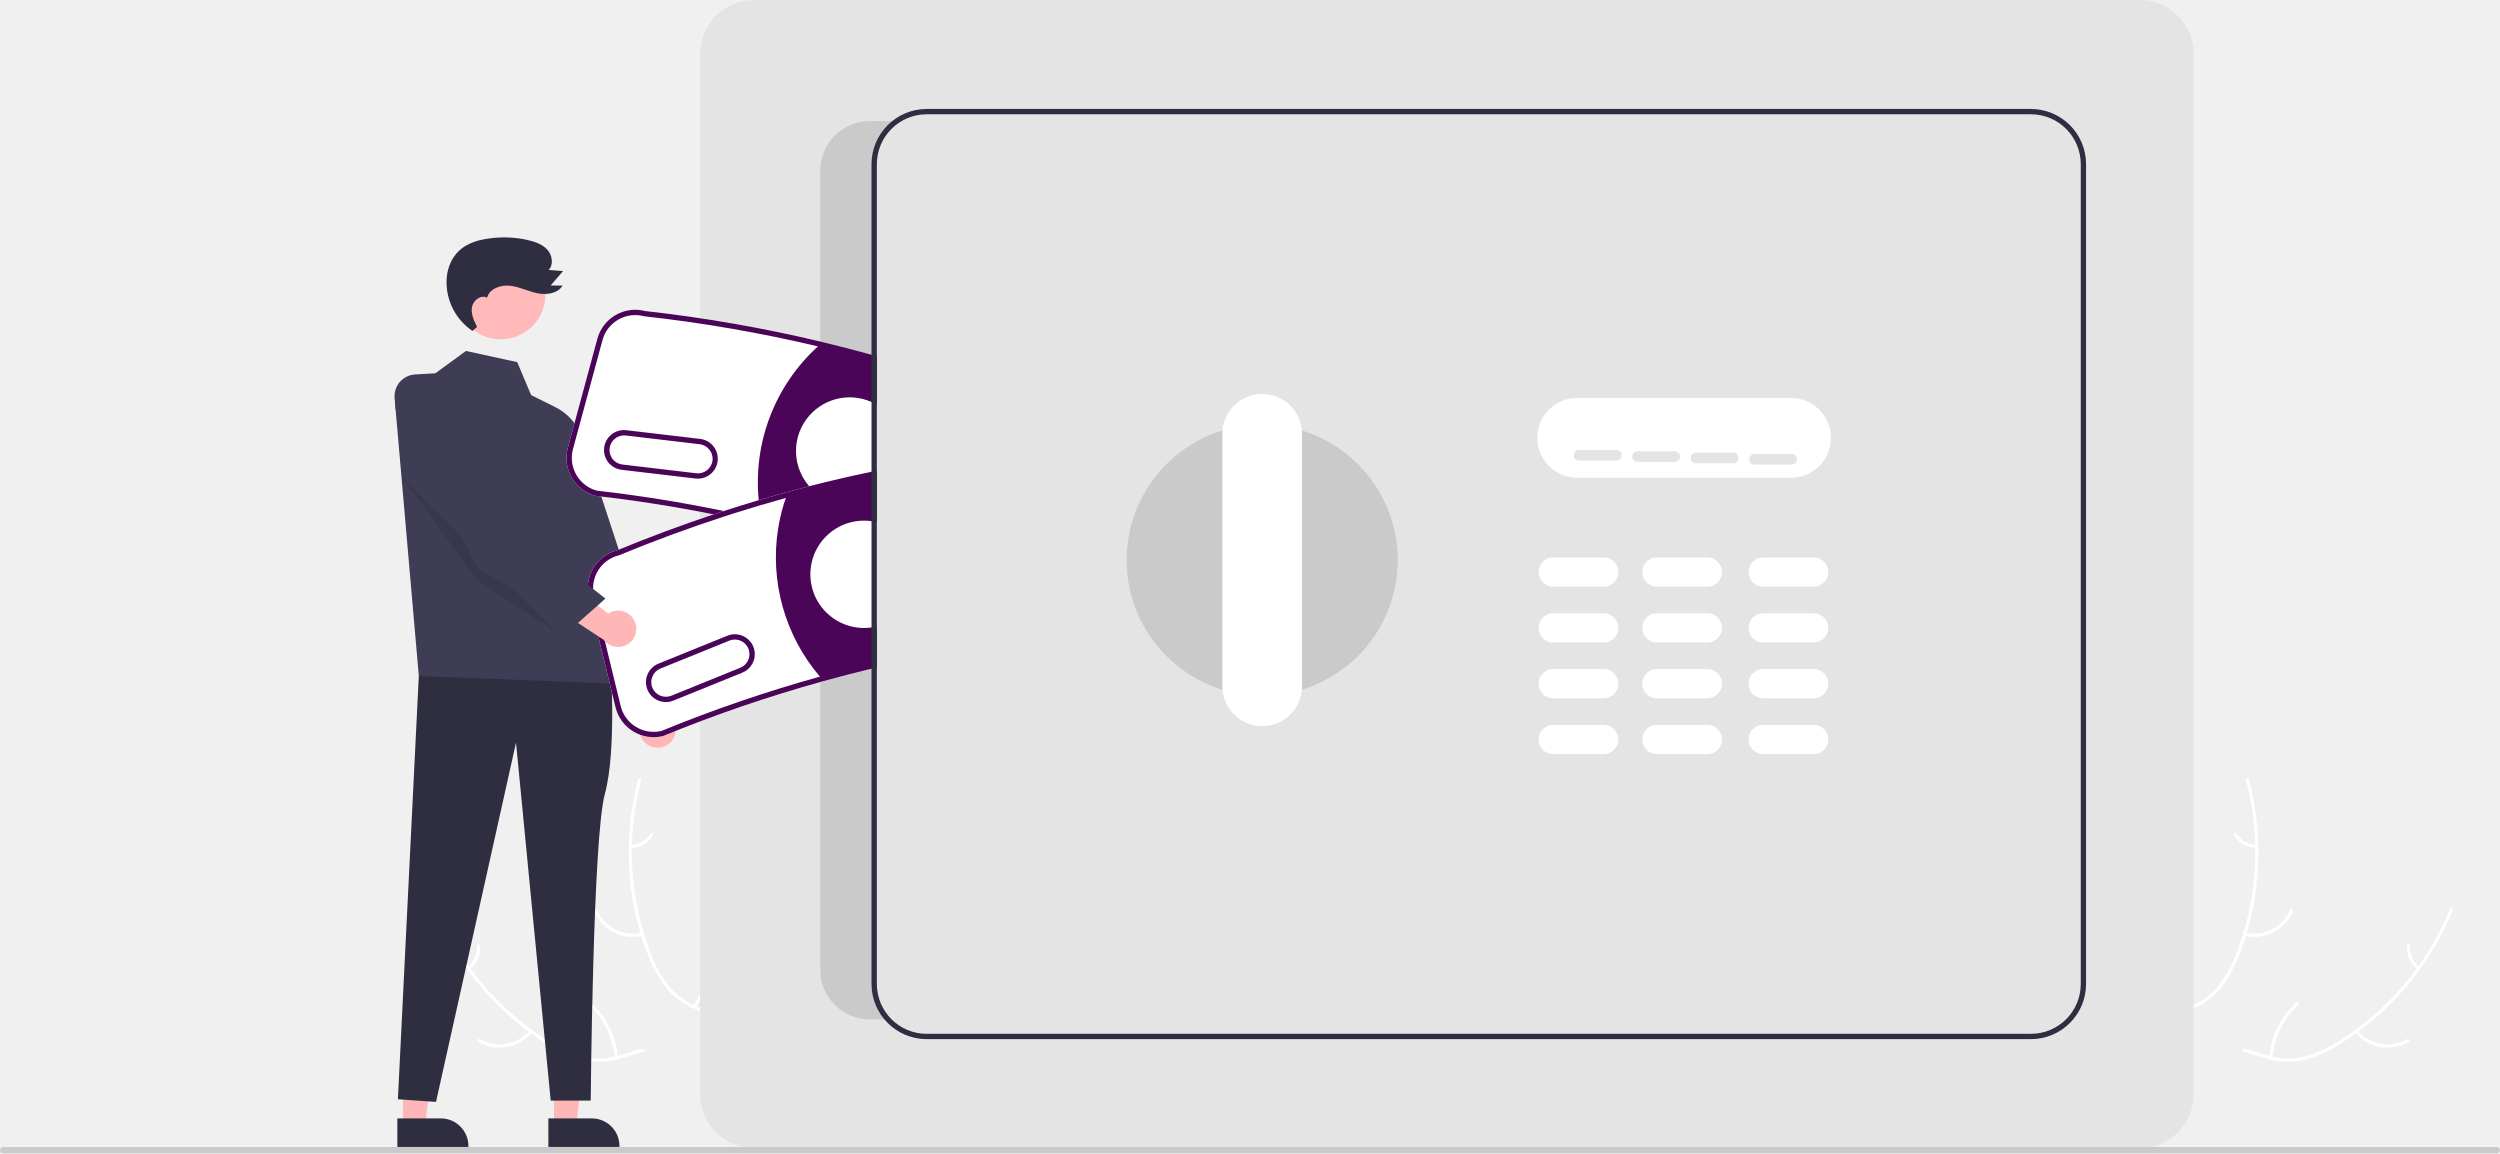
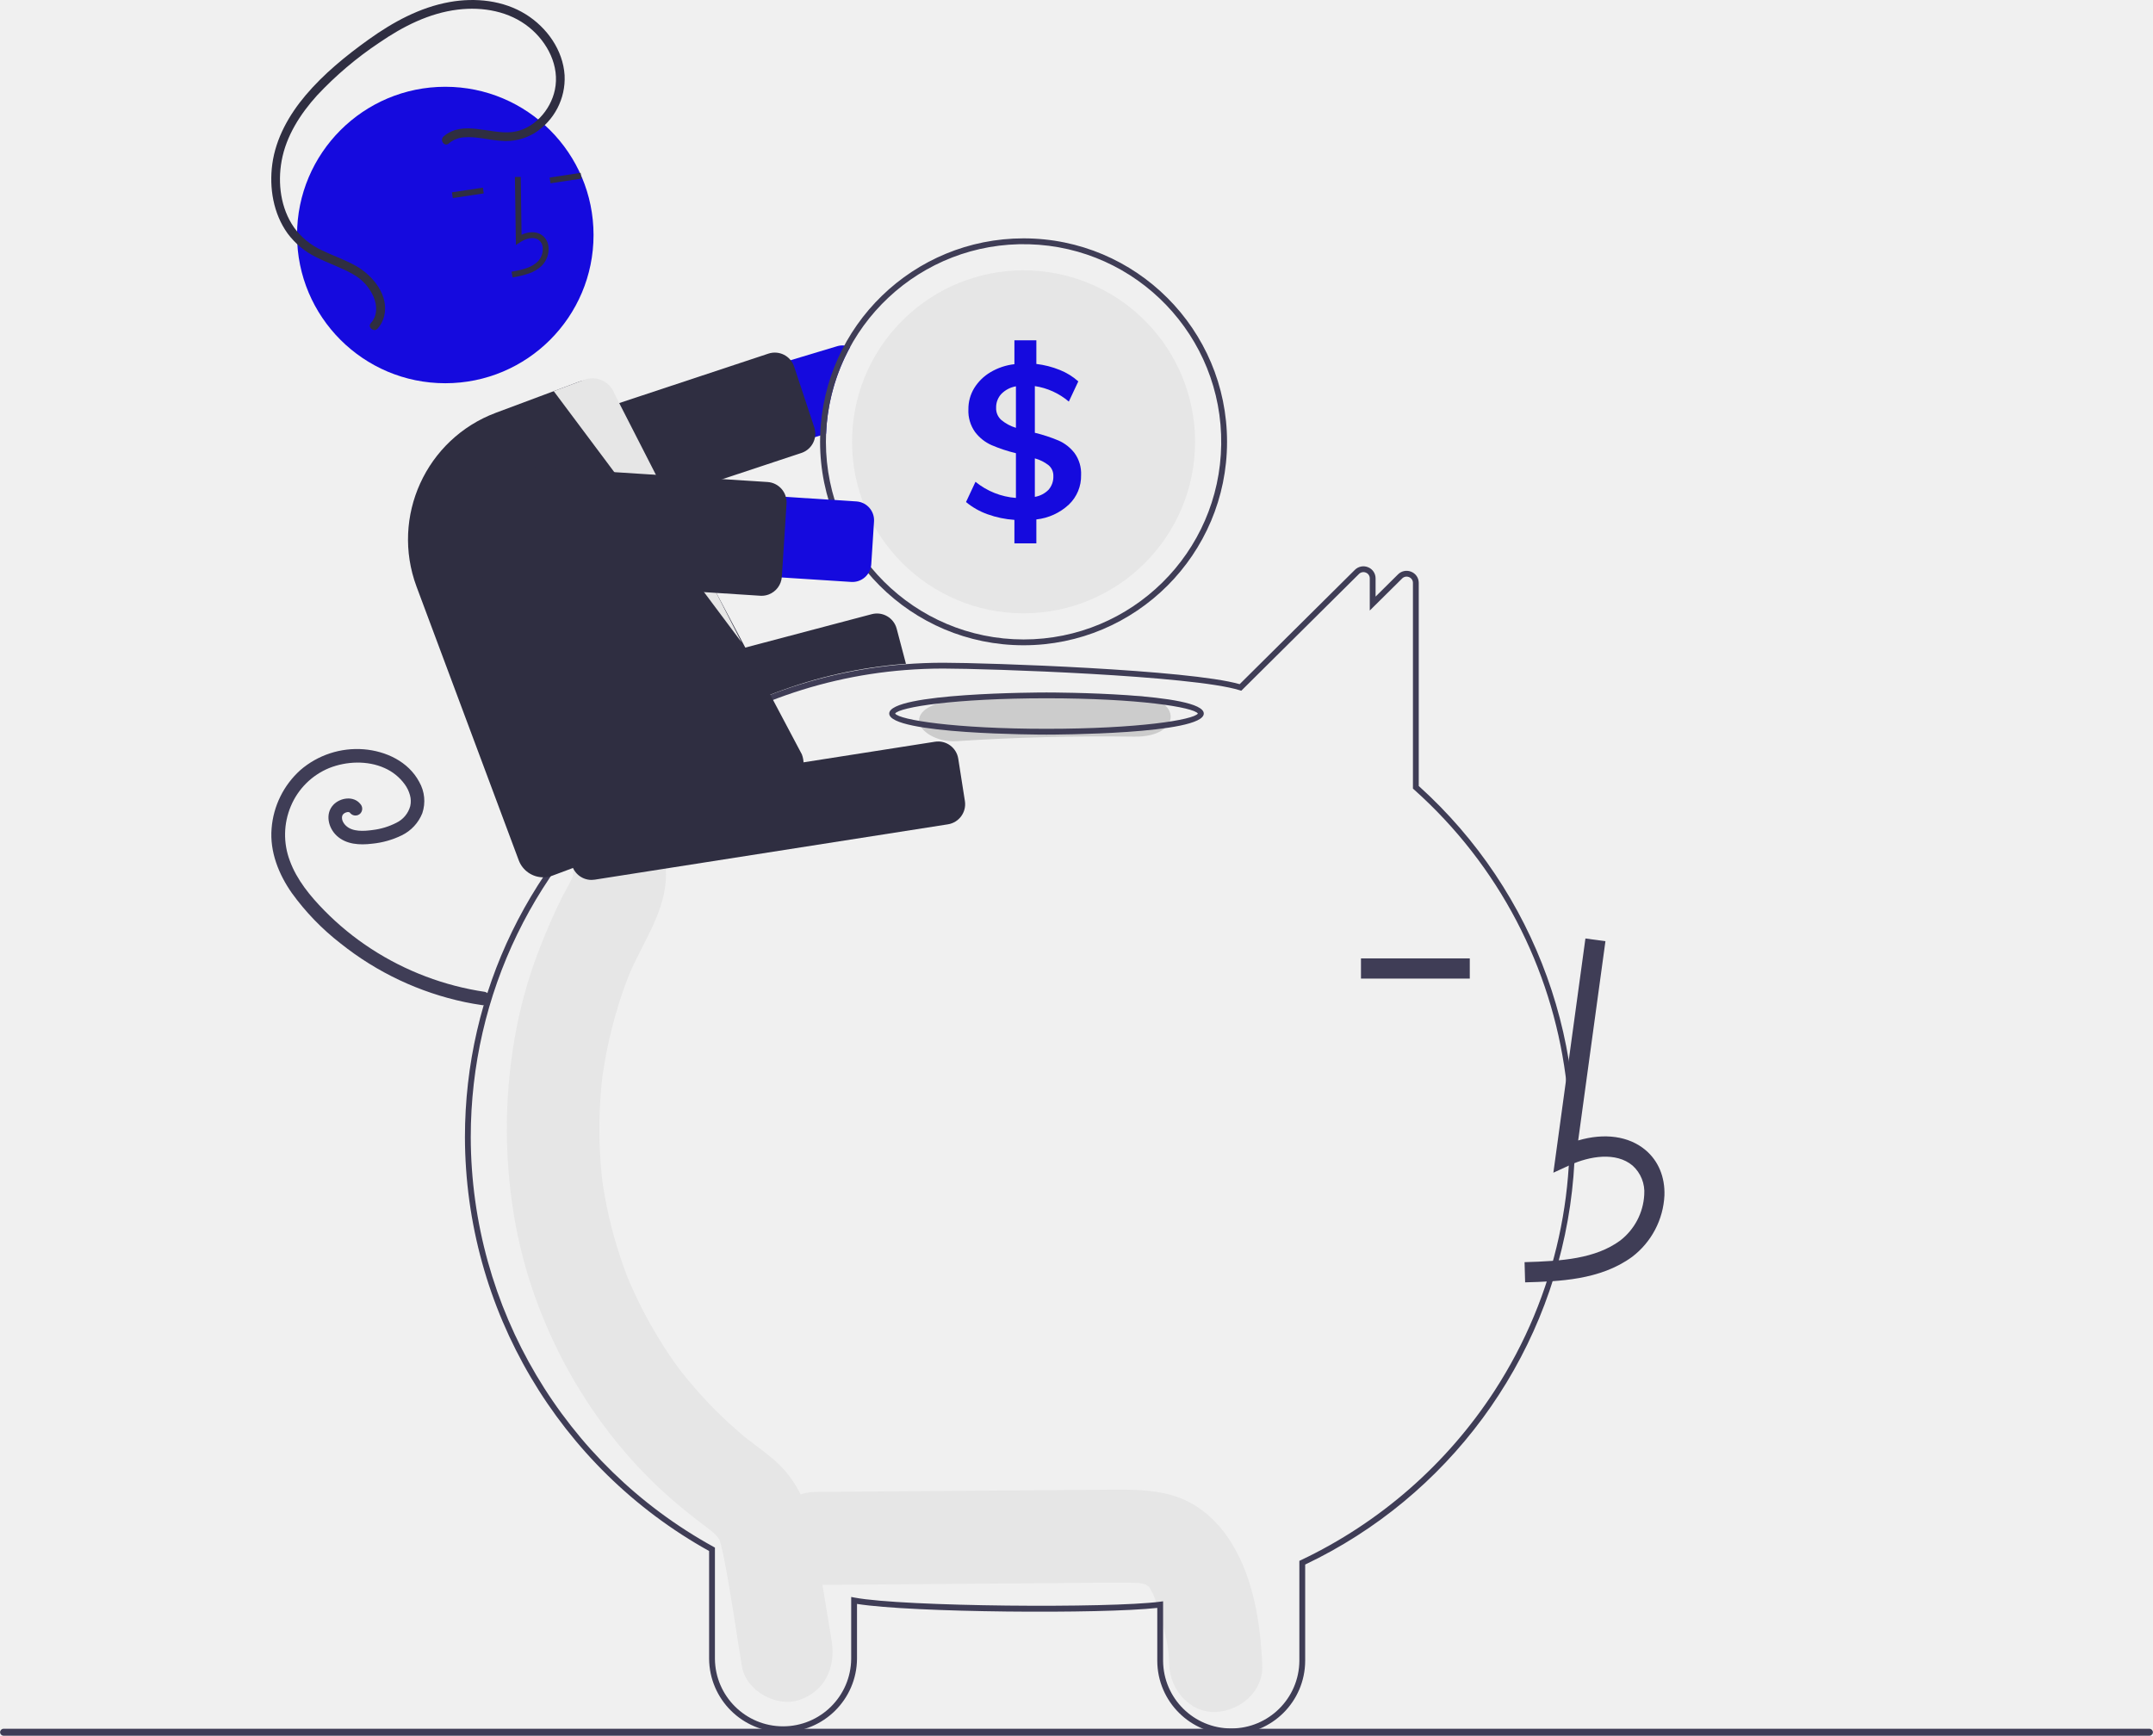
- <svg xmlns="http://www.w3.org/2000/svg" data-name="Layer 1" width="940.675" height="433.962" viewBox="0 0 940.675 433.962">
-   <path d="M329.153,642.833c-22.523-14.678-38.899-41.062-35.548-67.736a123.863,123.863,0,0,0,76.435,37.278c11.219,1.123,23.814,1.203,31.781,9.181,4.957,4.964,7.064,12.219,7.172,19.234.108,7.015-1.577,13.919-3.252,20.732l.412,1.702C379.287,662.231,351.676,657.511,329.153,642.833Z" transform="translate(-129.6623 -233.0189)" fill="#f0f0f0" />
-   <path d="M294.169,575.092a105.87,105.87,0,0,0,42.013,49.777,45.591,45.591,0,0,0,13.057,5.792,26.149,26.149,0,0,0,13.752-.528c4.18-1.223,8.313-2.957,12.718-3.142a16.011,16.011,0,0,1,12.09,5.027c3.962,3.993,6.252,9.171,8.316,14.312,2.292,5.709,4.582,11.675,9.25,15.903.566.512-.262,1.36-.827.848-8.121-7.357-9.015-19.159-15.398-27.694-2.979-3.982-7.175-7.091-12.306-7.223-4.487-.115-8.751,1.67-12.972,2.945a27.903,27.903,0,0,1-13.427,1.017,42.148,42.148,0,0,1-13.232-5.269,102.713,102.713,0,0,1-24.765-20.427A107.747,107.747,0,0,1,293.027,575.407c-.288-.704.857-1.014,1.142-.315Z" transform="translate(-129.6623 -233.0189)" fill="#fff" />
-   <path d="M329.878,621.438a15.884,15.884,0,0,1-20.255,3.572c-.657-.387-.085-1.426.572-1.038a14.708,14.708,0,0,0,18.835-3.361c.484-.589,1.329.241.848.827Z" transform="translate(-129.6623 -233.0189)" fill="#fff" />
-   <path d="M360.954,631.032a30.615,30.615,0,0,0-9.853-20.018c-.564-.514.264-1.362.827-.848a31.844,31.844,0,0,1,10.211,20.851c.062.761-1.123.772-1.185.015Z" transform="translate(-129.6623 -233.0189)" fill="#fff" />
-   <path d="M305.737,596.777a8.991,8.991,0,0,0,3.347-7.848c-.072-.76,1.113-.77,1.185-.015a10.075,10.075,0,0,1-3.683,8.69.612.612,0,0,1-.838.011.595.595,0,0,1-.011-.838Z" transform="translate(-129.6623 -233.0189)" fill="#fff" />
-   <path d="M370.433,526.285c.058.473.117.947.184,1.425a118.406,118.406,0,0,0,3.986,18.789c.134.477.278.959.425,1.432a124.827,124.827,0,0,0,21.468,40.635,121.223,121.223,0,0,0,12.53,13.5c6.233,5.766,13.45,11.523,17.3,18.798a20.798,20.798,0,0,1,1.087,2.333l-19.216,39.393c-.089.068-.168.14-.257.208l-.695,1.608c-.248-.199-.501-.411-.748-.61-.144-.115-.284-.239-.428-.353-.095-.079-.189-.159-.279-.225-.032-.026-.063-.053-.086-.075-.09-.066-.167-.137-.248-.199q-2.124-1.77-4.23-3.576c-.009-.004-.009-.004-.014-.018-10.676-9.203-20.678-19.377-28.817-30.746-.245-.342-.499-.688-.735-1.048a115.673,115.673,0,0,1-9.609-16.248,102.262,102.262,0,0,1-4.016-9.536,85.037,85.037,0,0,1-4.997-26.114c-.568-17.768,4.553-35.519,16.475-48.396C369.818,526.931,370.119,526.61,370.433,526.285Z" transform="translate(-129.6623 -233.0189)" fill="#f0f0f0" />
-   <path d="M370.89,526.618a105.87,105.87,0,0,0,3.576,65.039,45.591,45.591,0,0,0,6.938,12.486,26.149,26.149,0,0,0,11.298,7.858c4.073,1.54,8.418,2.644,12.046,5.148a16.011,16.011,0,0,1,6.627,11.293c.759,5.573-.529,11.087-1.977,16.435-1.607,5.938-3.371,12.08-2.189,18.267.143.75-1.028.928-1.171.179-2.055-10.763,4.337-20.725,4.379-31.383.019-4.973-1.46-9.982-5.477-13.176-3.513-2.793-7.993-3.935-12.13-5.459a27.903,27.903,0,0,1-11.333-7.272A42.148,42.148,0,0,1,374.083,593.86a102.712,102.712,0,0,1-7.475-31.22,107.747,107.747,0,0,1,3.18-36.459c.194-.735,1.295-.294,1.102.436Z" transform="translate(-129.6623 -233.0189)" fill="#fff" />
-   <path d="M371.497,585.122a15.884,15.884,0,0,1-18.323-9.343c-.291-.705.79-1.19,1.082-.484a14.708,14.708,0,0,0,17.062,8.656c.741-.179.916.993.179,1.171Z" transform="translate(-129.6623 -233.0189)" fill="#fff" />
-   <path d="M390.534,611.492a30.615,30.615,0,0,0,4.185-21.915c-.14-.75,1.031-.928,1.171-.179a31.844,31.844,0,0,1-4.401,22.796c-.409.645-1.361-.059-.955-.701Z" transform="translate(-129.6623 -233.0189)" fill="#fff" />
-   <path d="M367.07,550.896a8.991,8.991,0,0,0,7.397-4.251c.4-.65,1.353.055.955.701a10.075,10.075,0,0,1-8.173,4.721.612.612,0,0,1-.675-.496.595.595,0,0,1,.496-.675Z" transform="translate(-129.6623 -233.0189)" fill="#fff" />
-   <path d="M1016.501,642.833c22.523-14.678,38.899-41.062,35.548-67.736a123.863,123.863,0,0,1-76.435,37.278c-11.219,1.123-23.814,1.203-31.781,9.181-4.957,4.964-7.064,12.219-7.172,19.234-.108,7.015,1.577,13.919,3.252,20.732l-.412,1.702C966.366,662.231,993.978,657.511,1016.501,642.833Z" transform="translate(-129.6623 -233.0189)" fill="#f0f0f0" />
-   <path d="M1051.484,575.092a105.87,105.87,0,0,1-42.013,49.777,45.591,45.591,0,0,1-13.057,5.792,26.149,26.149,0,0,1-13.752-.528c-4.18-1.223-8.313-2.957-12.718-3.142a16.011,16.011,0,0,0-12.09,5.027c-3.962,3.993-6.252,9.171-8.316,14.312-2.292,5.709-4.582,11.675-9.25,15.903-.566.512.262,1.36.827.848,8.121-7.357,9.015-19.159,15.398-27.694,2.979-3.982,7.175-7.091,12.306-7.223,4.487-.115,8.751,1.67,12.972,2.945a27.902,27.902,0,0,0,13.427,1.017,42.148,42.148,0,0,0,13.232-5.269,102.713,102.713,0,0,0,24.765-20.427,107.747,107.747,0,0,0,19.411-31.025c.288-.704-.857-1.014-1.142-.315Z" transform="translate(-129.6623 -233.0189)" fill="#fff" />
-   <path d="M1015.776,621.438a15.884,15.884,0,0,0,20.255,3.572c.657-.387.085-1.426-.572-1.038a14.708,14.708,0,0,1-18.835-3.361c-.484-.589-1.329.241-.848.827Z" transform="translate(-129.6623 -233.0189)" fill="#fff" />
-   <path d="M984.699,631.032a30.615,30.615,0,0,1,9.853-20.018c.564-.514-.264-1.362-.827-.848a31.844,31.844,0,0,0-10.211,20.851c-.062.761,1.123.772,1.185.015Z" transform="translate(-129.6623 -233.0189)" fill="#fff" />
-   <path d="M1039.917,596.777a8.991,8.991,0,0,1-3.347-7.848c.072-.76-1.113-.77-1.185-.015a10.075,10.075,0,0,0,3.683,8.69.612.612,0,0,0,.838.011.595.595,0,0,0,.011-.838Z" transform="translate(-129.6623 -233.0189)" fill="#fff" />
-   <path d="M975.221,526.285c-.058.473-.117.947-.184,1.425a118.407,118.407,0,0,1-3.986,18.789c-.134.477-.278.959-.425,1.432a124.827,124.827,0,0,1-21.468,40.635,121.225,121.225,0,0,1-12.53,13.5c-6.233,5.766-13.45,11.523-17.3,18.798a20.796,20.796,0,0,0-1.087,2.333L937.456,662.59c.089.068.168.14.257.208l.695,1.608c.248-.199.501-.411.748-.61.144-.115.284-.239.428-.353.095-.079.189-.159.28-.225.032-.026.063-.053.086-.075.09-.066.167-.137.248-.199q2.124-1.77,4.23-3.576c.009-.004.009-.004.014-.018,10.676-9.203,20.678-19.377,28.817-30.746.245-.342.499-.688.735-1.048a115.673,115.673,0,0,0,9.609-16.248,102.26,102.26,0,0,0,4.016-9.536,85.036,85.036,0,0,0,4.997-26.114c.568-17.768-4.553-35.519-16.475-48.396C975.836,526.931,975.535,526.61,975.221,526.285Z" transform="translate(-129.6623 -233.0189)" fill="#f0f0f0" />
-   <path d="M974.764,526.618a105.87,105.87,0,0,1-3.576,65.039,45.591,45.591,0,0,1-6.938,12.486,26.149,26.149,0,0,1-11.298,7.858c-4.073,1.54-8.418,2.644-12.046,5.148a16.011,16.011,0,0,0-6.627,11.293c-.759,5.573.529,11.087,1.977,16.435,1.607,5.938,3.371,12.08,2.189,18.267-.143.75,1.028.928,1.171.179,2.055-10.763-4.337-20.725-4.379-31.383-.019-4.973,1.46-9.982,5.477-13.176,3.513-2.793,7.993-3.935,12.13-5.459a27.902,27.902,0,0,0,11.333-7.272A42.148,42.148,0,0,0,971.571,593.86a102.712,102.712,0,0,0,7.475-31.22,107.747,107.747,0,0,0-3.18-36.459c-.194-.735-1.295-.294-1.102.436Z" transform="translate(-129.6623 -233.0189)" fill="#fff" />
-   <path d="M974.157,585.122A15.884,15.884,0,0,0,992.48,575.779c.291-.705-.79-1.19-1.082-.484a14.708,14.708,0,0,1-17.062,8.656c-.741-.179-.916.993-.179,1.171Z" transform="translate(-129.6623 -233.0189)" fill="#fff" />
-   <path d="M955.12,611.492a30.615,30.615,0,0,1-4.185-21.915c.14-.75-1.031-.928-1.171-.179a31.844,31.844,0,0,0,4.401,22.796c.409.645,1.361-.059.955-.701Z" transform="translate(-129.6623 -233.0189)" fill="#fff" />
-   <path d="M978.584,550.896a8.991,8.991,0,0,1-7.397-4.251c-.4-.65-1.353.055-.955.701a10.075,10.075,0,0,0,8.173,4.721.612.612,0,0,0,.675-.496.595.595,0,0,0-.496-.675Z" transform="translate(-129.6623 -233.0189)" fill="#fff" />
-   <path d="M373.514,513.394a6.803,6.803,0,0,1-1.614-10.306l-11.981-20.999,12.537.81,9.455,19.817A6.84,6.84,0,0,1,373.514,513.394Z" transform="translate(-129.6623 -233.0189)" fill="#ffb6b6" />
-   <polygon points="151.623 423.528 159.918 423.528 163.864 391.535 151.622 391.536 151.623 423.528" fill="#ffb6b6" />
-   <path d="M279.17,653.839l16.335-.001h.001A10.41,10.41,0,0,1,305.915,664.248v.338l-26.745.001Z" transform="translate(-129.6623 -233.0189)" fill="#2f2e41" />
-   <polygon points="208.454 423.528 216.748 423.528 220.694 391.535 208.452 391.536 208.454 423.528" fill="#ffb6b6" />
-   <path d="M336,653.839l16.335-.001h.001a10.41,10.41,0,0,1,10.41,10.41v.338l-26.745.001Z" transform="translate(-129.6623 -233.0189)" fill="#2f2e41" />
-   <path d="M359.444,482.991s2.281,32.489-2.212,48.851-5.296,115.312-5.296,115.312H336.876l-13.054-134.691L293.727,647.629l-14.346-.986,7.867-159.275Z" transform="translate(-129.6623 -233.0189)" fill="#2f2e41" />
-   <path d="M293.473,373.473l11.514-8.402,19.293,4.201,5.223,12.409,8.999,4.462a20.399,20.399,0,0,1,11.127,15.352l12.856,88.78-75.236-2.908-9.108-104.556a8.197,8.197,0,0,1,7.69-8.894Z" transform="translate(-129.6623 -233.0189)" fill="#3f3d56" />
-   <polygon points="213.6 160.059 220.549 169.426 250.815 261.738 236.628 267.418 213.911 224.403 213.6 160.059" fill="#3f3d56" />
-   <circle cx="188.411" cy="110.861" r="16.804" fill="#ffb9b9" />
-   <polygon points="151.778 179.997 179.2 218.137 209.852 238.125 151.778 179.997" opacity="0.1" />
-   <path d="M309.168,356.028c-1.169-2.334-2.371-4.874-1.925-7.445s3.398-4.812,5.675-3.537c.945-3.415,5.128-4.91,8.649-4.515s6.764,2.093,10.231,2.822,7.678.151,9.553-2.856l-4.484-.078,4.669-5.416-5.413-.405c1.875-2.023,1.377-5.461-.438-7.538s-4.569-3.06-7.257-3.682a40.428,40.428,0,0,0-16.342-.376A21.245,21.245,0,0,0,304.826,325.528a14.445,14.445,0,0,0-5.076,5.264,17.377,17.377,0,0,0-2.062,7.919,22.145,22.145,0,0,0,9.757,18.837" transform="translate(-129.6623 -233.0189)" fill="#2f2e41" />
-   <path d="M934.835,665.019H413.347a20.279,20.279,0,0,1-20.256-20.256V253.275a20.279,20.279,0,0,1,20.256-20.256H934.835a20.279,20.279,0,0,1,20.256,20.256V644.763A20.279,20.279,0,0,1,934.835,665.019Z" transform="translate(-129.6623 -233.0189)" fill="#e4e4e4" />
-   <path d="M803.587,412.769H723.086a15,15,0,0,1,0-30h80.5a15,15,0,0,1,0,30Z" transform="translate(-129.6623 -233.0189)" fill="#fff" />
-   <path d="M733.087,453.769h-19a5.5,5.5,0,0,1,0-11h19a5.5,5.5,0,0,1,0,11Z" transform="translate(-129.6623 -233.0189)" fill="#fff" />
-   <path d="M812.087,453.769h-19a5.5,5.5,0,0,1,0-11h19a5.5,5.5,0,0,1,0,11Z" transform="translate(-129.6623 -233.0189)" fill="#fff" />
-   <path d="M772.087,453.769h-19a5.5,5.5,0,0,1,0-11h19a5.5,5.5,0,0,1,0,11Z" transform="translate(-129.6623 -233.0189)" fill="#fff" />
-   <path d="M733.087,474.769h-19a5.5,5.5,0,0,1,0-11h19a5.5,5.5,0,0,1,0,11Z" transform="translate(-129.6623 -233.0189)" fill="#fff" />
-   <path d="M812.087,474.769h-19a5.5,5.5,0,0,1,0-11h19a5.5,5.5,0,0,1,0,11Z" transform="translate(-129.6623 -233.0189)" fill="#fff" />
-   <path d="M772.087,474.769h-19a5.5,5.5,0,0,1,0-11h19a5.5,5.5,0,0,1,0,11Z" transform="translate(-129.6623 -233.0189)" fill="#fff" />
-   <path d="M733.087,495.769h-19a5.5,5.5,0,0,1,0-11h19a5.5,5.5,0,0,1,0,11Z" transform="translate(-129.6623 -233.0189)" fill="#fff" />
-   <path d="M812.087,495.769h-19a5.5,5.5,0,0,1,0-11h19a5.5,5.5,0,0,1,0,11Z" transform="translate(-129.6623 -233.0189)" fill="#fff" />
-   <path d="M772.087,495.769h-19a5.5,5.5,0,0,1,0-11h19a5.5,5.5,0,0,1,0,11Z" transform="translate(-129.6623 -233.0189)" fill="#fff" />
-   <path d="M733.087,516.769h-19a5.5,5.5,0,0,1,0-11h19a5.5,5.5,0,1,1,0,11Z" transform="translate(-129.6623 -233.0189)" fill="#fff" />
-   <path d="M812.087,516.769h-19a5.5,5.5,0,0,1,0-11h19a5.5,5.5,0,1,1,0,11Z" transform="translate(-129.6623 -233.0189)" fill="#fff" />
-   <path d="M772.087,516.769h-19a5.5,5.5,0,0,1,0-11h19a5.5,5.5,0,1,1,0,11Z" transform="translate(-129.6623 -233.0189)" fill="#fff" />
-   <circle cx="474.924" cy="210.75" r="51" fill="#cacaca" />
-   <path d="M604.587,506.269a15.017,15.017,0,0,1-15-15v-95a15,15,0,1,1,30,0v95A15.017,15.017,0,0,1,604.587,506.269Z" transform="translate(-129.6623 -233.0189)" fill="#fff" />
-   <path d="M737.823,406.328h-14a2,2,0,0,1,0-4h14a2,2,0,1,1,0,4Z" transform="translate(-129.6623 -233.0189)" fill="#e4e4e4" />
-   <path d="M759.823,406.828h-14a2,2,0,0,1,0-4h14a2,2,0,1,1,0,4Z" transform="translate(-129.6623 -233.0189)" fill="#e4e4e4" />
-   <path d="M781.823,407.328h-14a2,2,0,0,1,0-4h14a2,2,0,1,1,0,4Z" transform="translate(-129.6623 -233.0189)" fill="#e4e4e4" />
-   <path d="M803.823,407.828h-14a2,2,0,0,1,0-4h14a2,2,0,1,1,0,4Z" transform="translate(-129.6623 -233.0189)" fill="#e4e4e4" />
-   <path d="M459.587,603.268a18.693,18.693,0,0,0,5.56,13.31h-8.261a18.559,18.559,0,0,1-18.559-18.559V297.137a18.559,18.559,0,0,1,18.559-18.559h12.021a18.744,18.744,0,0,0-9.32,16.2Z" transform="translate(-129.6623 -233.0189)" fill="#cacaca" />
-   <path d="M1069.147,666.981H130.853a1.191,1.191,0,0,1,0-2.381h938.294a1.191,1.191,0,0,1,0,2.381Z" transform="translate(-129.6623 -233.0189)" fill="#cacaca" />
-   <path d="M457.587,366.498q-9.48-2.655-19.03-4.92a543.559,543.559,0,0,0-66.09-11.52,14.785,14.785,0,0,0-18.03,10.41l-11.11,41a14.777,14.777,0,0,0,10.39,18.11l.15.03c14.7,1.67,29.54,3.99,44.3,6.95,1.32.26,2.63.53,3.95.81q7.095,1.47,14.15,3.14c2.06.48,4.11.98,6.17,1.49q8.31,2.07,16.63,4.41,9.255,2.61,18.52,5.57c.67.2,1.34.41,2,.63v-75.54C458.927,366.868,458.257,366.678,457.587,366.498Z" transform="translate(-129.6623 -233.0189)" fill="#fff" />
-   <path d="M457.587,366.498q-9.48-2.655-19.03-4.92a543.559,543.559,0,0,0-66.09-11.52,14.785,14.785,0,0,0-18.03,10.41l-11.11,41a14.777,14.777,0,0,0,10.39,18.11l.15.03c14.7,1.67,29.54,3.99,44.3,6.95,1.32.26,2.63.53,3.95.81q7.095,1.47,14.15,3.14c2.06.48,4.11.98,6.17,1.49q8.31,2.07,16.63,4.41,9.255,2.61,18.52,5.57c.67.2,1.34.41,2,.63v-2.11c-.67-.21-1.34-.42-2-.63q-8.52-2.715-17.02-5.11-3.18-.915-6.36-1.77-5.73-1.545-11.43-2.96-3.03-.765-6.05-1.47c-.15-.04-.31-.07-.46-.11q-5.145-1.215-10.31-2.32c-1.32-.28-2.64-.56-3.96-.83-15.92-3.3-31.96-5.87-47.83-7.67a12.777,12.777,0,0,1-8.91-15.63l11.11-41.01a12.767,12.767,0,0,1,15.65-8.97l.15.02a541.782,541.782,0,0,1,65.26,11.32c.22.06.44.11.66.16q9.781,2.34,19.5,5.06c.66.18,1.33.37,2,.57v-2.08C458.927,366.868,458.257,366.678,457.587,366.498Z" transform="translate(-129.6623 -233.0189)" fill="#4b0558" />
-   <path d="M459.587,368.108v73.44c-.67-.22-1.33-.43-2-.64q-8.865-2.835-17.79-5.34-8.566-2.43-17.19-4.57c-2.04-.5-4.07-.99-6.11-1.47-.08-.36-.16-.72-.23-1.08-.37-1.72-.66-3.46-.88-5.21-.1-.67-.17-1.34-.24-2.02a69.067,69.067,0,0,1,22.28-57.86c.29-.28.59-.55.89-.81q9.69,2.31,19.27,5C458.257,367.718,458.927,367.908,459.587,368.108Z" transform="translate(-129.6623 -233.0189)" fill="#4b0558" />
-   <path d="M393.177,398.178l-27.81-3.28a7.502,7.502,0,1,0-1.76,14.9l27.81,3.28a7.502,7.502,0,0,0,1.76-14.9Zm4.58,8.1a5.506,5.506,0,0,1-6.11,4.81l-27.81-3.28a5.498,5.498,0,0,1,1.29-10.92l27.81,3.28A5.52,5.52,0,0,1,397.757,406.278Z" transform="translate(-129.6623 -233.0189)" fill="#4b0558" />
-   <path d="M459.587,385.308v34.83a16.298,16.298,0,0,1-2,1.02,20.168,20.168,0,0,1-21.84-3.54c-.28-.25-.56-.52-.83-.8-.27-.27-.53-.56-.78-.85a20.186,20.186,0,0,1,23.45-31.69A20.895,20.895,0,0,1,459.587,385.308Z" transform="translate(-129.6623 -233.0189)" fill="#fff" />
-   <path d="M457.587,410.518q-11.804,2.46-23.45,5.45-4.35,1.11-8.67,2.3-5.16,1.425-10.32,2.95-6.584,1.95-13.15,4.08c-1.27.42-2.55.84-3.83,1.26-12.17,4.06-24.26,8.56-36.15,13.47a14.787,14.787,0,0,0-10.79,17.81l10.03,41.28a14.779,14.779,0,0,0,17.83,10.86l.14-.05a533.852,533.852,0,0,1,59.93-20.52q9.12-2.535,18.43-4.78c.67-.16,1.33-.32,2-.47v-74.05C458.917,410.228,458.257,410.368,457.587,410.518Z" transform="translate(-129.6623 -233.0189)" fill="#fff" />
-   <path d="M457.587,410.518q-11.804,2.46-23.45,5.45-4.35,1.11-8.67,2.3-5.16,1.425-10.32,2.95-6.584,1.95-13.15,4.08c-1.27.42-2.55.84-3.83,1.26-12.17,4.06-24.26,8.56-36.15,13.47a14.787,14.787,0,0,0-10.79,17.81l10.03,41.28a14.779,14.779,0,0,0,17.83,10.86l.14-.05a533.852,533.852,0,0,1,59.93-20.52q9.12-2.535,18.43-4.78c.67-.16,1.33-.32,2-.47v-2.06c-.67.16-1.33.32-2,.48-.5.12-1.01.24-1.51.36q-8.82,2.145-17.45,4.54c-.15.04-.31.09-.46.13a533.386,533.386,0,0,0-59.63,20.45,12.788,12.788,0,0,1-15.34-9.41l-10.02-41.28a12.772,12.772,0,0,1,9.38-15.41l.15-.05c12.95-5.36,26.13-10.22,39.41-14.54,1.28-.42,2.56-.83,3.84-1.24q4.71-1.485,9.43-2.89,4.98-1.485,9.95-2.86.33-.09.66-.18,4.86-1.335,9.75-2.58,10.845-2.76,21.84-5.07c.66-.14,1.33-.28,2-.41v-2.03C458.917,410.228,458.257,410.368,457.587,410.518Z" transform="translate(-129.6623 -233.0189)" fill="#4b0558" />
-   <path d="M459.587,411.118v72.01c-.66.15-1.33.3-2,.46q-9.39,2.28-18.7,4.86-.375-.42-.72-.84a69.12,69.12,0,0,1-15.73-55.61c.05-.33.11-.67.17-1,.05-.32.11-.65.17-.97a68.508,68.508,0,0,1,2.56-9.65c.13-.38.26-.76.4-1.14q4.575-1.26,9.18-2.42,11.265-2.91,22.67-5.29C458.247,411.378,458.917,411.248,459.587,411.118Z" transform="translate(-129.6623 -233.0189)" fill="#4b0558" />
-   <path d="M413.117,476.348a7.509,7.509,0,0,0-9.77-4.13l-25.95,10.52a7.5,7.5,0,0,0,5.64,13.9l25.95-10.52A7.517,7.517,0,0,0,413.117,476.348Zm-4.88,7.91-25.95,10.53a5.504,5.504,0,0,1-4.14-10.2l25.95-10.52a5.499,5.499,0,1,1,4.14,10.19Z" transform="translate(-129.6623 -233.0189)" fill="#4b0558" />
-   <path d="M459.587,429.508v39.21a19.611,19.611,0,0,1-2,.4,20.205,20.205,0,0,1-18.52-32.71c.23-.29.47-.57.73-.84.24-.28.5-.55.77-.81a20.197,20.197,0,0,1,17.02-5.64A17.2,17.2,0,0,1,459.587,429.508Z" transform="translate(-129.6623 -233.0189)" fill="#fff" />
-   <path d="M457.587,361.288v99.81c.67-.22,1.34-.43,2-.63v-98.27C458.917,361.888,458.257,361.588,457.587,361.288Zm0,0v99.81c.67-.22,1.34-.43,2-.63v-98.27C458.917,361.888,458.257,361.588,457.587,361.288Zm0,0v99.81c.67-.22,1.34-.43,2-.63v-98.27C458.917,361.888,458.257,361.588,457.587,361.288Zm0,7.29v115.01c.67-.16,1.34-.31,2-.46v-113.98C458.917,368.948,458.247,368.758,457.587,368.578Zm0,0v115.01c.67-.16,1.34-.31,2-.46v-113.98C458.917,368.948,458.247,368.758,457.587,368.578Zm0,0v115.01c.67-.16,1.34-.31,2-.46v-113.98C458.917,368.948,458.247,368.758,457.587,368.578Zm0,0v115.01c.67-.16,1.34-.31,2-.46v-113.98C458.917,368.948,458.247,368.758,457.587,368.578Zm0,0v116.05c.67-.16,1.33-.32,2-.47v-115.01C458.917,368.948,458.247,368.758,457.587,368.578Zm436.25-94.56H478.347a20.795,20.795,0,0,0-20.76,20.76v308.49a20.785,20.785,0,0,0,20.76,20.75H893.837a20.775,20.775,0,0,0,20.75-20.75v-308.49A20.777,20.777,0,0,0,893.837,274.018Zm18.75,329.25a18.769,18.769,0,0,1-18.75,18.75H478.347a18.778,18.778,0,0,1-18.76-18.75v-308.49a18.788,18.788,0,0,1,18.76-18.76H893.837a18.772,18.772,0,0,1,18.75,18.76Zm-455-234.69v114c.67-.16,1.33-.32,2-.48v-112.95C458.917,368.948,458.247,368.758,457.587,368.578Zm0,0v115.01c.67-.16,1.34-.31,2-.46v-113.98C458.917,368.948,458.247,368.758,457.587,368.578Zm0,0v115.01c.67-.16,1.34-.31,2-.46v-113.98C458.917,368.948,458.247,368.758,457.587,368.578Zm0,0v115.01c.67-.16,1.34-.31,2-.46v-113.98C458.917,368.948,458.247,368.758,457.587,368.578Zm0-7.29v99.81c.67-.22,1.34-.43,2-.63v-98.27C458.917,361.888,458.257,361.588,457.587,361.288Zm0,0v99.81c.67-.22,1.34-.43,2-.63v-98.27C458.917,361.888,458.257,361.588,457.587,361.288Z" transform="translate(-129.6623 -233.0189)" fill="#2f2e41" />
-   <path d="M368.513,466.893a6.803,6.803,0,0,0-9.99-3.003l-19.171-14.73L338.446,461.69l18.344,12.067a6.84,6.84,0,0,0,11.723-6.864Z" transform="translate(-129.6623 -233.0189)" fill="#ffb6b6" />
-   <path d="M291.262,377.995l-6.308-2.981s-10.163,2.859-5.225,16.297l29.879,55.664,36.479,21.357,11.372-10.077-36.505-28.884Z" transform="translate(-129.6623 -233.0189)" fill="#3f3d56" />
+ <svg xmlns="http://www.w3.org/2000/svg" data-name="Layer 1" width="740.675" height="597.175" viewBox="0 0 740.675 597.175">
+   <path d="M651.612,679.719c-5.122-7.172-12.055-12.419-20.771-14.383-7.601-1.713-15.416-1.421-23.142-1.361l-97.692.753c-8.367.065-16.389,7.313-16,16,.386,8.614,7.032,16.069,16,16q42.926-.331,85.851-.662c6.747-.052,13.497-.174,20.244-.152,1.515.005,3.024.085,4.538.102.367.004.631.001.818-.007.047.014.086.027.147.044.79.217,1.6.366,2.394.572-.278.008.515.503.914.671.055.108.171.299.366.595.272.51,1.077,2.059,1.11,2.01a71.762,71.762,0,0,1,2.987,9.393c1.859,7.047,2.268,8.52,2.536,15.132.338,8.352,7.117,16.398,16,16,8.379-.375,16.363-7.042,16-16C663.3,709.333,660.651,692.377,651.612,679.719Z" transform="translate(-229.6623 -151.4124)" fill="#e6e6e6" />
+   <path d="M515.749,715.825c-1.835-11.12-3.635-22.246-5.505-33.36-1.898-11.274-5.774-21.598-14.548-28.997-2.344-1.977-4.775-3.823-7.216-5.663-.858-.647-1.715-1.295-2.563-1.956-.051-.04-.083-.064-.127-.099-.093-.08-.205-.176-.355-.303-3.657-3.095-7.19-6.327-10.556-9.763q-4.483-4.577-8.575-9.545-1.022-1.241-2.019-2.504c-.114-.145-.729-.94-1.135-1.459-.377-.519-1.066-1.457-1.182-1.621q-1.164-1.646-2.286-3.322a156.126,156.126,0,0,1-13.187-24.115q-.547-1.251-1.068-2.517c-.093-.258-.214-.588-.374-1.029-.741-2.038-1.481-4.074-2.159-6.137q-2.16-6.571-3.714-13.336-.768-3.34-1.383-6.715-.317-1.735-.593-3.478c-.03-.193-.21-1.446-.316-2.154-.078-.712-.224-1.972-.243-2.166q-.176-1.756-.312-3.516-.307-3.96-.415-7.933-.185-7.061.253-14.122c.166-2.645.402-5.282.693-7.915.018-.162.031-.29.044-.406.018-.118.038-.251.062-.417.215-1.455.442-2.908.695-4.356a159.294,159.294,0,0,1,3.739-16.313q1.088-3.809,2.363-7.555.568-1.663,1.173-3.314c-.026.071,1.182-3.016,1.198-3.119,4.795-11.329,12.638-21.657,12.648-34.526.007-8.713-7.364-17.06-16-16.657a16.625,16.625,0,0,0-16,16.657c0,.196-.001.363-.001.525-.081.271-.148.498-.208.698-.935,2.032-2.081,3.963-3.107,5.944-2.811,5.423-5.209,11.025-7.488,16.708a159.825,159.825,0,0,0-8.529,28.628,182.098,182.098,0,0,0-.968,65.04c6.204,37.813,26.662,74.009,55.103,98.339,2.468,2.111,4.997,4.152,7.549,6.151,1.056.827,2.121,1.639,3.191,2.446.506.381,2.602,2.034,1.68,1.233,1.982,1.692,2.817,2.543,3.326,3.789.074.288.174.678.311,1.211.359,1.405.7,2.808.983,4.233,2.476,12.451,4.196,25.112,6.264,37.644,1.421,8.611,12.022,14.215,19.682,11.634C513.49,733.312,517.272,725.051,515.749,715.825Z" transform="translate(-229.6623 -151.4124)" fill="#e6e6e6" />
+   <path d="M653.23,748.12a25.374,25.374,0,0,1-25.44-25.25V704.619c-19.109,2.139-84.543,1.644-103.3-1.37v18.892a25.441,25.441,0,0,1-50.88,0v-37.092a163.307,163.307,0,0,1-84-142.388c0-49.83,22.583-96.314,61.959-127.534a164.075,164.075,0,0,1,89.323-35.173c4.427-.347,8.881-.523,13.239-.523,15.352,0,84.619,2.372,101.998,7.372L695.756,347.48a4.16,4.16,0,0,1,4.55-.907,4.1,4.1,0,0,1,2.584,3.847v6.252l7.716-7.642a4.151,4.151,0,0,1,4.546-.908,4.102,4.102,0,0,1,2.587,3.848v69.865a162.759,162.759,0,0,1-39.07,267.866v33.169A25.374,25.374,0,0,1,653.23,748.12ZM629.79,702.351v20.52a23.441,23.441,0,0,0,46.88,0V688.438l.571-.271a162.456,162.456,0,0,0,66.531-58.182,160.325,160.325,0,0,0-27.699-206.96l-.332-.298V351.97a2.103,2.103,0,0,0-1.342-1.996,2.149,2.149,0,0,0-2.381.473l-11.127,11.021V350.42a2.103,2.103,0,0,0-1.342-1.996,2.154,2.154,0,0,0-2.385.477l-40.476,40.164-.575-.18c-16.156-5.057-86.513-7.454-101.982-7.454-4.306,0-8.707.174-13.082.517a162.075,162.075,0,0,0-88.237,34.746c-38.895,30.838-61.202,76.751-61.202,125.967A161.315,161.315,0,0,0,475.094,683.585l.516.286v38.27a23.441,23.441,0,0,0,46.88,0V700.854l1.185.223c16.856,3.171,87.832,3.671,104.985,1.421Z" transform="translate(-229.6623 -151.4124)" fill="#3f3d56" />
+   <path d="M517.66,270.53,406.92,303.81a13.882,13.882,0,0,0,7.99,26.59l96.91-29.13,2.03-.61a67.517,67.517,0,0,1,8.29-29.86,6.165,6.165,0,0,0-2-.52A6.367,6.367,0,0,0,517.66,270.53Z" transform="translate(-229.6623 -151.4124)" fill="#150ade" />
+   <path d="M412.995,337.495a7.013,7.013,0,0,1-6.638-4.801l-6.925-20.896a6.999,6.999,0,0,1,4.443-8.847l90.131-29.87a7,7,0,0,1,8.847,4.442l6.925,20.896a6.976,6.976,0,0,1-4.193,8.759q-.125.047-.252.088l-90.129,29.869A7.003,7.003,0,0,1,412.995,337.495Z" transform="translate(-229.6623 -151.4124)" fill="#2f2e41" />
+   <path d="M581.79,233.42a70.031,70.031,0,0,0-69.97,67.85c-.02.71-.03,1.43-.03,2.15a70,70,0,1,0,70-70Zm0,138a68.071,68.071,0,0,1-68-68q0-1.395.06-2.76A67.998,67.998,0,1,1,581.79,371.42Z" transform="translate(-229.6623 -151.4124)" fill="#3f3d56" />
+   <path d="M640.79,303.42a59,59,0,0,1-118,0c0-1.87.09-3.71.26-5.53A59,59,0,0,1,640.79,303.42Z" transform="translate(-229.6623 -151.4124)" fill="#e6e6e6" />
+   <path d="M599.36,307.34a14.048,14.048,0,0,0-5.47-4.33,53.139,53.139,0,0,0-8.22-2.7V284.25a23.396,23.396,0,0,1,11.69,5.33l3.26-6.95a21.561,21.561,0,0,0-6.36-3.93,31.259,31.259,0,0,0-8.07-2.07v-8.14h-7.55v8.22a20.672,20.672,0,0,0-8.25,2.77,16.399,16.399,0,0,0-5.59,5.48,13.771,13.771,0,0,0-1.99,7.29,12.463,12.463,0,0,0,2.29,7.8,14.51,14.51,0,0,0,5.7,4.52,52.692,52.692,0,0,0,8.36,2.77v15.39A24.988,24.988,0,0,1,565.25,317.18l-3.26,6.96a24.58,24.58,0,0,0,7.44,4.22,34.161,34.161,0,0,0,9.21,1.92v8.07h7.55v-8.22a19.538,19.538,0,0,0,11.21-5.14,13.59,13.59,0,0,0,4.18-10.1A12.055,12.055,0,0,0,599.36,307.34Zm-20.2-8.73a14.499,14.499,0,0,1-5.03-2.7,5.32,5.32,0,0,1-1.78-4.18,6.726,6.726,0,0,1,1.82-4.81,9.202,9.202,0,0,1,4.99-2.59Zm11.25,21.28a8.557,8.557,0,0,1-4.74,2.47V309.12a13.24,13.24,0,0,1,4.74,2.37,4.658,4.658,0,0,1,1.63,3.7A6.804,6.804,0,0,1,590.41,319.89Z" transform="translate(-229.6623 -151.4124)" fill="#150ade" />
+   <path d="M416.209,422.184a7.023,7.023,0,0,1-6.775-5.216l-3.77-14.27a7.004,7.004,0,0,1,4.975-8.551l118.941-31.43a7.015,7.015,0,0,1,8.551,4.985l3.194,12.09-.598.046a160.163,160.163,0,0,0-84.108,31.871l-.173.084-38.46,10.16A6.963,6.963,0,0,1,416.209,422.184Z" transform="translate(-229.6623 -151.4124)" fill="#2f2e41" />
+   <path d="M396.51,492.671a98.108,98.108,0,0,1-39.122-14.792A95.527,95.527,0,0,1,341.214,464.65c-4.828-4.924-9.447-10.521-11.838-17.079a25.299,25.299,0,0,1,.331-18.769,24.334,24.334,0,0,1,13.169-13.126c5.99-2.389,13.226-2.644,19.055-.028a17.089,17.089,0,0,1,6.964,5.606,11.435,11.435,0,0,1,1.81,3.758,7.674,7.674,0,0,1,.09,3.759,9.016,9.016,0,0,1-4.774,5.723,24.068,24.068,0,0,1-8.152,2.486c-2.86.39-6.969.745-9.268-1.551a4.669,4.669,0,0,1-1.093-1.611,3.114,3.114,0,0,1-.172-1.458c-.034.217.139-.472.129-.445-.036.102-.194.35.03-.031a3.397,3.397,0,0,1,.233-.363c-.076.098-.243.262.055-.019a1.962,1.962,0,0,1,.914-.564c.138-.04.279-.072.418-.11.353-.096-.352.005.009-.006.139-.004.28-.001.419-.007.354-.016-.349-.097-.01-.011.132.033.262.065.392.106.282.089-.2-.207-.009.014.224.259-.235-.252.019-.001a4.624,4.624,0,0,1,.358.394,2.359,2.359,0,0,0,3.315,0,2.399,2.399,0,0,0,0-3.315c-2.311-2.865-6.877-2.157-9.215.264-2.982,3.088-1.801,7.983,1.1,10.678,3.284,3.051,7.934,3.263,12.158,2.751a29.817,29.817,0,0,0,10.269-2.902,14.398,14.398,0,0,0,7.024-7.588,13.174,13.174,0,0,0-1.056-10.769c-3.729-7.011-11.452-10.606-19.084-11.228a29.812,29.812,0,0,0-21.819,7.163,30.154,30.154,0,0,0-9.888,20.075c-.666,7.996,2.436,15.761,6.959,22.214a84.627,84.627,0,0,0,16.779,17.353,102.473,102.473,0,0,0,42.812,20.191q2.792.577,5.615.988a2.421,2.421,0,0,0,2.883-1.637,2.361,2.361,0,0,0-1.637-2.883Z" transform="translate(-229.6623 -151.4124)" fill="#3f3d56" />
+   <path d="M619.895,390.794q-30.663-.433-61.133,1.556c-6.943.453-12.951,2.907-12.951,7.032,0,3.449,5.96,7.489,12.951,7.032q30.454-1.989,61.133-1.556C636.569,405.094,636.559,391.029,619.895,390.794Z" transform="translate(-229.6623 -151.4124)" fill="#ccc" />
+   <path d="M589.682,404.162c-2.209,0-54.106-.083-54.106-7.251,0-7.168,51.896-7.25,54.106-7.25s54.106.083,54.106,7.25C643.787,404.079,591.891,404.162,589.682,404.162Zm-52.076-7.251c1.42,2.173,20.496,5.251,52.076,5.251s50.656-3.078,52.076-5.251c-1.42-2.173-20.496-5.25-52.076-5.25S539.025,394.738,537.605,396.911Z" transform="translate(-229.6623 -151.4124)" fill="#3f3d56" />
+   <path d="M754.336,592.612c11.488-.319,25.786-.718,36.801-8.764a28.262,28.262,0,0,0,11.121-21.103c.225-6.355-2.071-11.901-6.465-15.614-5.753-4.861-14.154-6.002-23.207-3.341l9.38-68.548-6.886-.943L764.052,554.885l5.75-2.639c6.666-3.058,15.817-4.614,21.504.192a12.215,12.215,0,0,1,4.006,10.062,21.361,21.361,0,0,1-8.275,15.735c-8.572,6.261-19.969,7.069-32.895,7.43Z" transform="translate(-229.6623 -151.4124)" fill="#3f3d56" />
+   <rect x="468.203" y="329.741" width="37.432" height="6.95" fill="#3f3d56" />
+   <path d="M433.148,454.15a7.012,7.012,0,0,1-6.904-5.917L423.959,433.651a7.008,7.008,0,0,1,5.832-8L551.322,406.609a7.007,7.007,0,0,1,7.999,5.832l2.285,14.582a7.007,7.007,0,0,1-5.832,8l-121.531,19.042A7.096,7.096,0,0,1,433.148,454.15Z" transform="translate(-229.6623 -151.4124)" fill="#2f2e41" />
+   <circle cx="153.189" cy="80.855" r="51" fill="#150ade" />
+   <path d="M411.727,245.463a12.095,12.095,0,0,0,4.367-2.676,8.133,8.133,0,0,0,2.255-6.483,5.472,5.472,0,0,0-2.512-4.164c-1.846-1.135-4.285-1.092-6.747.049l-.284-19.908-2.0.028.334,23.404,1.522-.998c1.765-1.156,4.302-1.994,6.127-.872a3.514,3.514,0,0,1,1.573,2.69,6.146,6.146,0,0,1-1.676,4.834c-2.168,2.151-5.377,2.872-9.039,3.531l.354,1.968A32.963,32.963,0,0,0,411.727,245.463Z" transform="translate(-229.6623 -151.4124)" fill="#2f2e41" />
+   <rect x="418.838" y="211.679" width="10.772" height="2" transform="translate(-256.7253 -85.49311) rotate(-8.61162)" fill="#2f2e41" />
+   <rect x="385.221" y="216.769" width="10.772" height="2" transform="translate(-257.8664 -90.46937) rotate(-8.61162)" fill="#2f2e41" />
+   <path d="M416.555,453.258a9.03,9.03,0,0,1-8.434-5.855L372.957,353.235a46.532,46.532,0,0,1,27.284-59.802L428.833,282.756a8.958,8.958,0,0,1,6.878.239,8.832,8.832,0,0,1,4.675,4.986L505.523,410.964a9.002,9.002,0,0,1-5.257,11.638L419.7,452.687A8.976,8.976,0,0,1,416.555,453.258Z" transform="translate(-229.6623 -151.4124)" fill="#2f2e41" />
+   <path d="M420.158,285.995l64.629,86.426L441.056,286.902a8.079,8.079,0,0,0-10.349-4.846Z" transform="translate(-229.6623 -151.4124)" fill="#e6e6e6" />
+   <path d="M522.49,351.63l-115.395-7.433a13.879,13.879,0,1,1,1.784-27.701l115.395,7.433a6.499,6.499,0,0,1,6.069,6.904l-.949,14.729a6.501,6.501,0,0,1-6.905,6.069Z" transform="translate(-229.6623 -151.4124)" fill="#150ade" />
+   <path d="M491.655,356.395q-.229,0-.458-.015h-0l-94.756-6.104a6.999,6.999,0,0,1-6.536-7.435l1.62-25.158a7,7,0,0,1,7.436-6.535l94.756,6.103a7.008,7.008,0,0,1,6.535,7.435l-1.62,25.159a7.019,7.019,0,0,1-4.546,6.111A6.926,6.926,0,0,1,491.655,356.395Z" transform="translate(-229.6623 -151.4124)" fill="#2f2e41" />
+   <path d="M382.267,198.353c6.709-5.77,15.923-.608,23.617-1.512,7.361-.865,13.174-7.468,14.659-14.482,1.732-8.184-2.516-16.383-8.777-21.486-6.857-5.589-15.952-7.193-24.57-6.159-9.878,1.185-18.911,5.789-27.017,11.359a121.85,121.85,0,0,0-21.442,18.169c-5.751,6.352-10.624,13.923-12.18,22.47-1.414,7.768-.334,16.375,4.258,22.955a24.205,24.205,0,0,0,9.474,7.805c3.937,1.933,8.138,3.316,11.952,5.502,5.768,3.305,11.374,10.159,9.567,17.291a9.793,9.793,0,0,1-2.226,4.19c-1.291,1.433-3.619-.461-2.325-1.897,2.273-2.523,2.183-5.888.972-8.9a16.272,16.272,0,0,0-7.233-7.954c-3.993-2.283-8.401-3.692-12.494-5.772a27.023,27.023,0,0,1-9.911-8.214c-4.898-6.807-6.363-15.666-5.253-23.861,1.202-8.868,5.759-16.927,11.471-23.68,6.216-7.349,13.852-13.571,21.652-19.159,8.37-5.997,17.617-11.067,27.85-12.9,8.87-1.59,18.485-.611,26.241,4.223,7.24,4.512,12.792,12.274,13.344,20.947a22.235,22.235,0,0,1-10.376,19.942,19.101,19.101,0,0,1-11.41,2.643c-4.262-.273-8.527-1.578-12.816-1.215a8.941,8.941,0,0,0-5.268,2.128c-1.466,1.261-3.213-1.181-1.759-2.431Z" transform="translate(-229.6623 -151.4124)" fill="#2f2e41" />
+   <path d="M969.147,748.588H230.853a1.191,1.191,0,0,1,0-2.381H969.147a1.191,1.191,0,0,1,0,2.381Z" transform="translate(-229.6623 -151.4124)" fill="#3f3d56" />
</svg>
